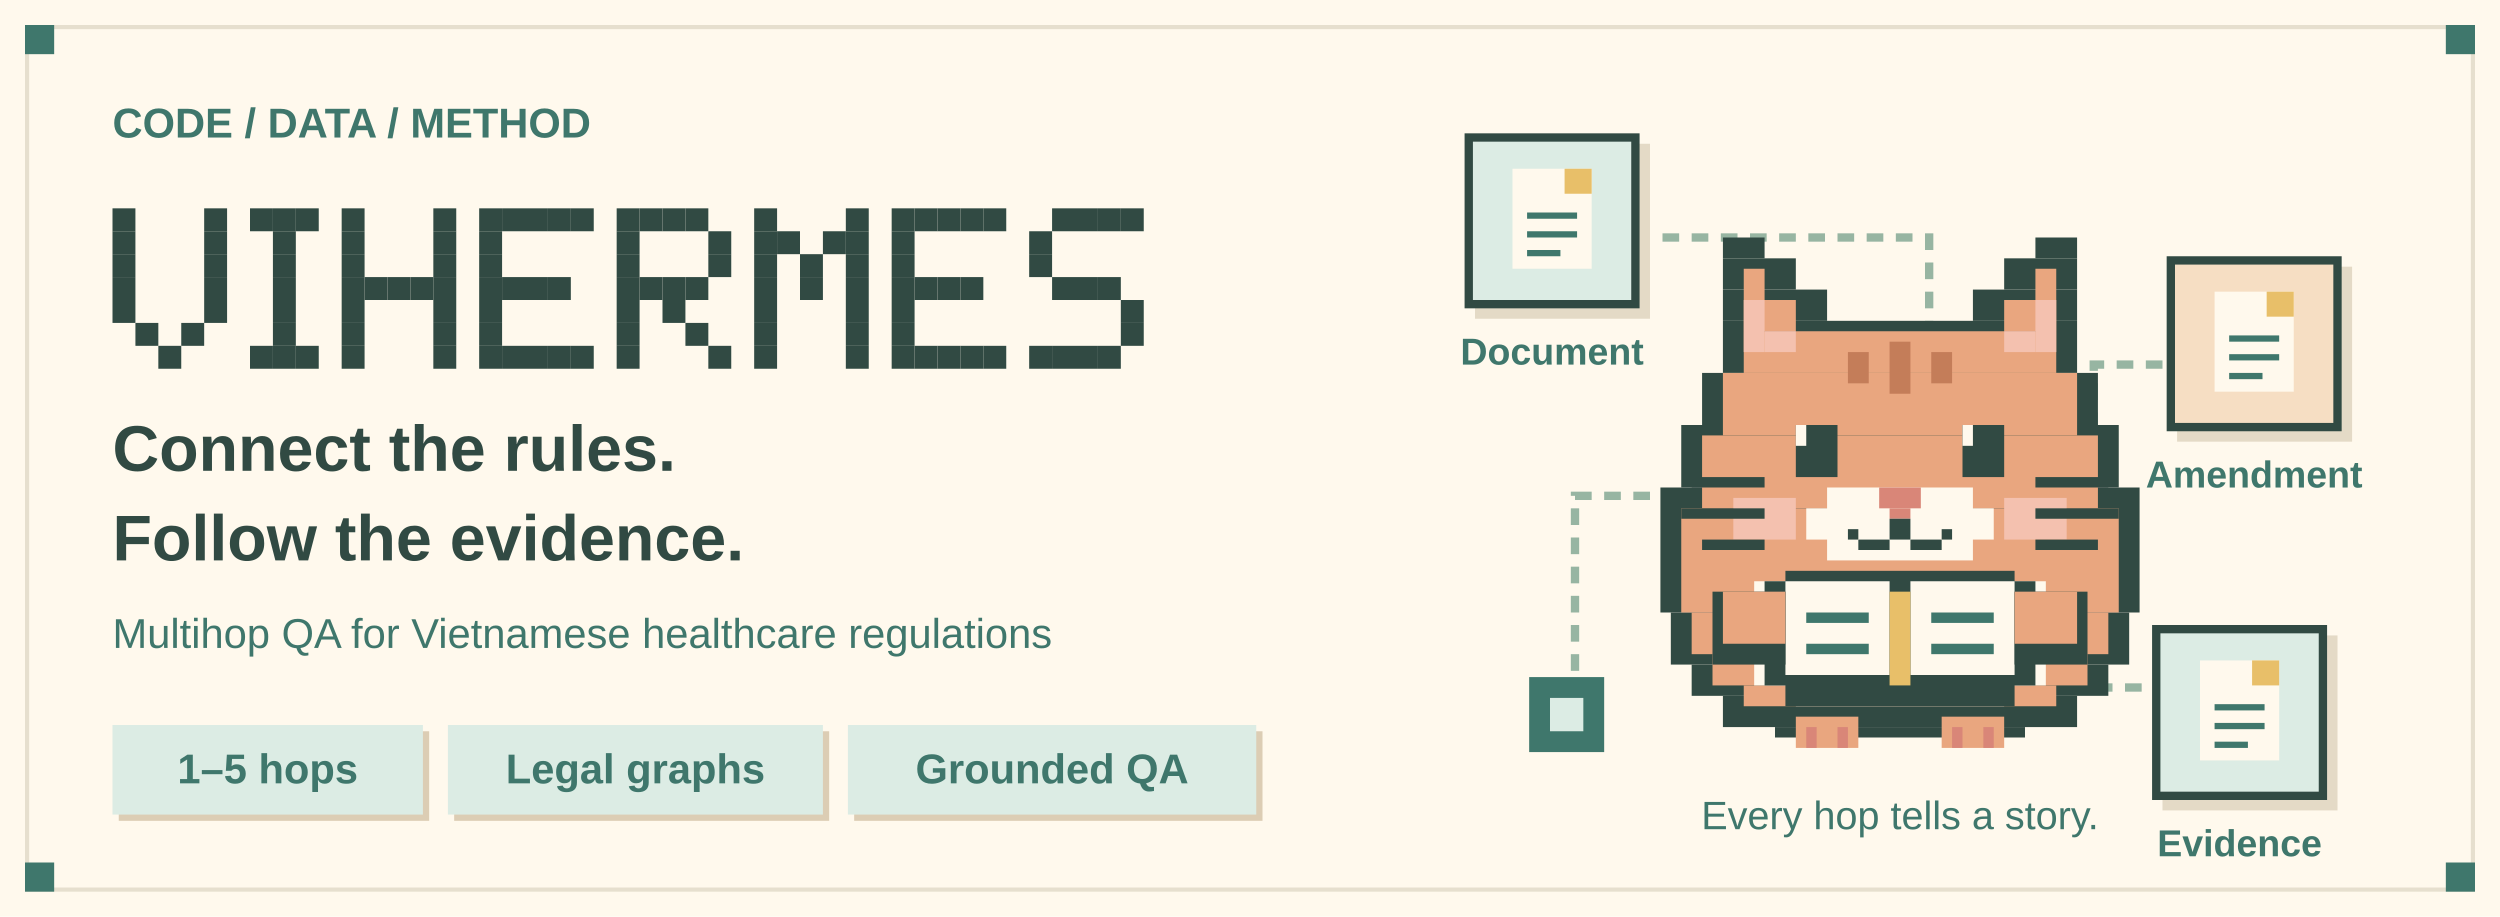
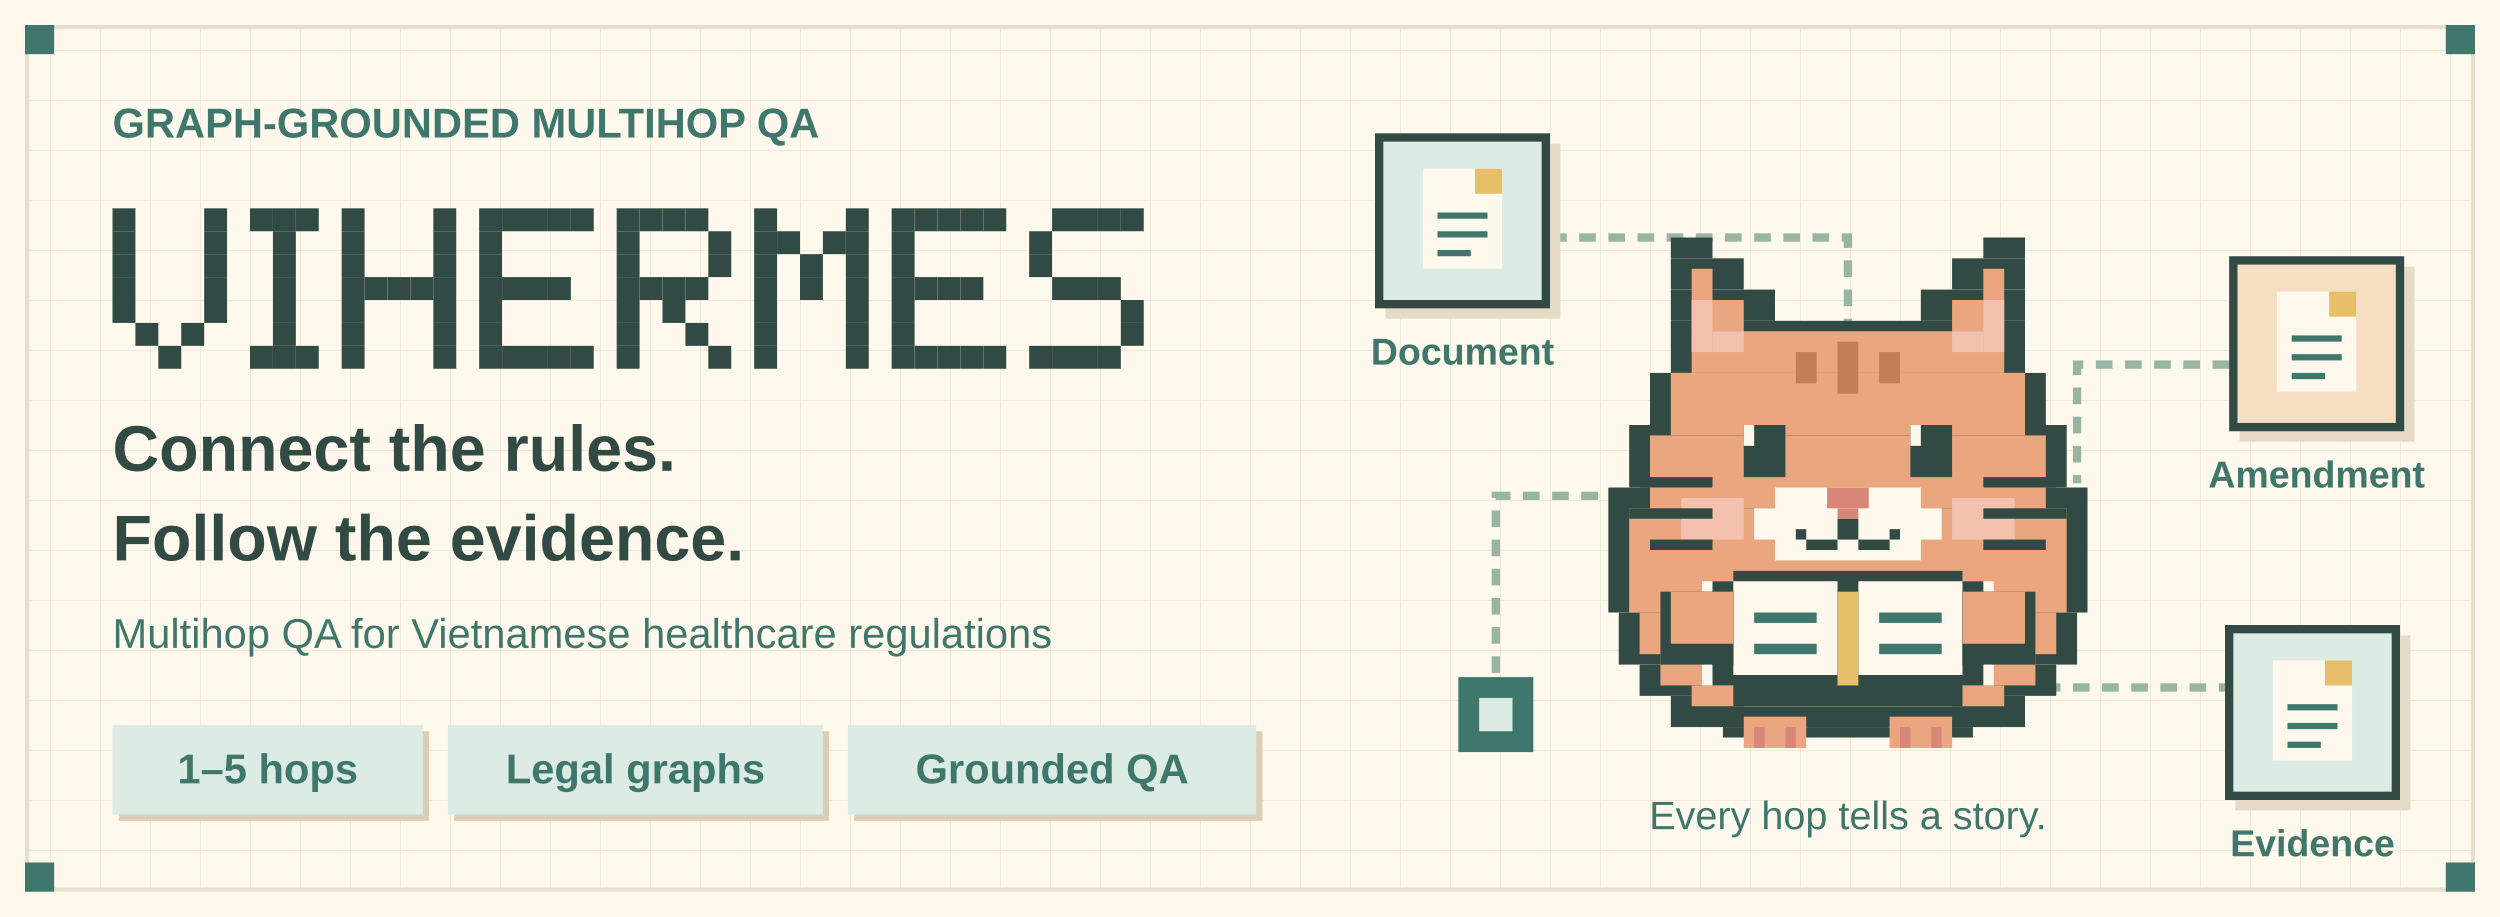
<svg xmlns="http://www.w3.org/2000/svg" width="1200" height="440" viewBox="0 0 1200 440" role="img">
  <rect x="0" y="0" width="1200" height="440" fill="#FFF9ED" />
  <rect x="12" y="12" width="1176" height="416" fill="#E6DFCE" />
  <rect x="14" y="14" width="1172" height="412" fill="#FFF9ED" />
+   <defs>
+     <pattern id="pixel-grid" width="24" height="24" patternUnits="userSpaceOnUse">
+       <path d="M24 0H0V24" fill="none" stroke="#E5DDCA" stroke-width="0.8" opacity="0.65" />
+     </pattern>
+   </defs>
+   <rect x="14" y="14" width="1172" height="412" fill="url(#pixel-grid)" />
  <rect x="12" y="12" width="14" height="14" fill="#3F776C" />
  <rect x="1174" y="12" width="14" height="14" fill="#3F776C" />
  <rect x="12" y="414" width="14" height="14" fill="#3F776C" />
  <rect x="1174" y="414" width="14" height="14" fill="#3F776C" />
-   <text x="54" y="66" font-family="Verdana,Arial,sans-serif" font-size="20" font-weight="700" text-anchor="start" fill="#3F776C">CODE  /  DATA  /  METHOD</text>
+   <text x="54" y="66" font-family="Verdana,Arial,sans-serif" font-size="20" font-weight="700" text-anchor="start" fill="#3F776C">GRAPH-GROUNDED MULTIHOP QA</text>
  <rect x="54" y="100" width="11" height="11" fill="#314A43" />
  <rect x="98" y="100" width="11" height="11" fill="#314A43" />
  <rect x="54" y="111" width="11" height="11" fill="#314A43" />
  <rect x="98" y="111" width="11" height="11" fill="#314A43" />
  <rect x="54" y="122" width="11" height="11" fill="#314A43" />
  <rect x="98" y="122" width="11" height="11" fill="#314A43" />
  <rect x="54" y="133" width="11" height="11" fill="#314A43" />
  <rect x="98" y="133" width="11" height="11" fill="#314A43" />
  <rect x="54" y="144" width="11" height="11" fill="#314A43" />
  <rect x="98" y="144" width="11" height="11" fill="#314A43" />
  <rect x="65" y="155" width="11" height="11" fill="#314A43" />
  <rect x="87" y="155" width="11" height="11" fill="#314A43" />
  <rect x="76" y="166" width="11" height="11" fill="#314A43" />
  <rect x="120" y="100" width="11" height="11" fill="#314A43" />
  <rect x="131" y="100" width="11" height="11" fill="#314A43" />
  <rect x="142" y="100" width="11" height="11" fill="#314A43" />
  <rect x="131" y="111" width="11" height="11" fill="#314A43" />
  <rect x="131" y="122" width="11" height="11" fill="#314A43" />
  <rect x="131" y="133" width="11" height="11" fill="#314A43" />
  <rect x="131" y="144" width="11" height="11" fill="#314A43" />
  <rect x="131" y="155" width="11" height="11" fill="#314A43" />
  <rect x="120" y="166" width="11" height="11" fill="#314A43" />
  <rect x="131" y="166" width="11" height="11" fill="#314A43" />
  <rect x="142" y="166" width="11" height="11" fill="#314A43" />
  <rect x="164" y="100" width="11" height="11" fill="#314A43" />
  <rect x="208" y="100" width="11" height="11" fill="#314A43" />
  <rect x="164" y="111" width="11" height="11" fill="#314A43" />
  <rect x="208" y="111" width="11" height="11" fill="#314A43" />
  <rect x="164" y="122" width="11" height="11" fill="#314A43" />
  <rect x="208" y="122" width="11" height="11" fill="#314A43" />
  <rect x="164" y="133" width="11" height="11" fill="#314A43" />
  <rect x="175" y="133" width="11" height="11" fill="#314A43" />
  <rect x="186" y="133" width="11" height="11" fill="#314A43" />
  <rect x="197" y="133" width="11" height="11" fill="#314A43" />
  <rect x="208" y="133" width="11" height="11" fill="#314A43" />
  <rect x="164" y="144" width="11" height="11" fill="#314A43" />
  <rect x="208" y="144" width="11" height="11" fill="#314A43" />
  <rect x="164" y="155" width="11" height="11" fill="#314A43" />
  <rect x="208" y="155" width="11" height="11" fill="#314A43" />
  <rect x="164" y="166" width="11" height="11" fill="#314A43" />
  <rect x="208" y="166" width="11" height="11" fill="#314A43" />
  <rect x="230" y="100" width="11" height="11" fill="#314A43" />
  <rect x="241" y="100" width="11" height="11" fill="#314A43" />
  <rect x="252" y="100" width="11" height="11" fill="#314A43" />
  <rect x="263" y="100" width="11" height="11" fill="#314A43" />
  <rect x="274" y="100" width="11" height="11" fill="#314A43" />
  <rect x="230" y="111" width="11" height="11" fill="#314A43" />
  <rect x="230" y="122" width="11" height="11" fill="#314A43" />
  <rect x="230" y="133" width="11" height="11" fill="#314A43" />
  <rect x="241" y="133" width="11" height="11" fill="#314A43" />
  <rect x="252" y="133" width="11" height="11" fill="#314A43" />
  <rect x="263" y="133" width="11" height="11" fill="#314A43" />
  <rect x="230" y="144" width="11" height="11" fill="#314A43" />
  <rect x="230" y="155" width="11" height="11" fill="#314A43" />
  <rect x="230" y="166" width="11" height="11" fill="#314A43" />
  <rect x="241" y="166" width="11" height="11" fill="#314A43" />
  <rect x="252" y="166" width="11" height="11" fill="#314A43" />
  <rect x="263" y="166" width="11" height="11" fill="#314A43" />
  <rect x="274" y="166" width="11" height="11" fill="#314A43" />
  <rect x="296" y="100" width="11" height="11" fill="#314A43" />
  <rect x="307" y="100" width="11" height="11" fill="#314A43" />
  <rect x="318" y="100" width="11" height="11" fill="#314A43" />
  <rect x="329" y="100" width="11" height="11" fill="#314A43" />
  <rect x="296" y="111" width="11" height="11" fill="#314A43" />
  <rect x="340" y="111" width="11" height="11" fill="#314A43" />
  <rect x="296" y="122" width="11" height="11" fill="#314A43" />
  <rect x="340" y="122" width="11" height="11" fill="#314A43" />
  <rect x="296" y="133" width="11" height="11" fill="#314A43" />
  <rect x="307" y="133" width="11" height="11" fill="#314A43" />
  <rect x="318" y="133" width="11" height="11" fill="#314A43" />
  <rect x="329" y="133" width="11" height="11" fill="#314A43" />
  <rect x="296" y="144" width="11" height="11" fill="#314A43" />
  <rect x="318" y="144" width="11" height="11" fill="#314A43" />
  <rect x="296" y="155" width="11" height="11" fill="#314A43" />
  <rect x="329" y="155" width="11" height="11" fill="#314A43" />
  <rect x="296" y="166" width="11" height="11" fill="#314A43" />
  <rect x="340" y="166" width="11" height="11" fill="#314A43" />
  <rect x="362" y="100" width="11" height="11" fill="#314A43" />
  <rect x="406" y="100" width="11" height="11" fill="#314A43" />
  <rect x="362" y="111" width="11" height="11" fill="#314A43" />
  <rect x="373" y="111" width="11" height="11" fill="#314A43" />
  <rect x="395" y="111" width="11" height="11" fill="#314A43" />
  <rect x="406" y="111" width="11" height="11" fill="#314A43" />
  <rect x="362" y="122" width="11" height="11" fill="#314A43" />
  <rect x="384" y="122" width="11" height="11" fill="#314A43" />
  <rect x="406" y="122" width="11" height="11" fill="#314A43" />
  <rect x="362" y="133" width="11" height="11" fill="#314A43" />
  <rect x="384" y="133" width="11" height="11" fill="#314A43" />
  <rect x="406" y="133" width="11" height="11" fill="#314A43" />
  <rect x="362" y="144" width="11" height="11" fill="#314A43" />
  <rect x="406" y="144" width="11" height="11" fill="#314A43" />
  <rect x="362" y="155" width="11" height="11" fill="#314A43" />
  <rect x="406" y="155" width="11" height="11" fill="#314A43" />
  <rect x="362" y="166" width="11" height="11" fill="#314A43" />
  <rect x="406" y="166" width="11" height="11" fill="#314A43" />
  <rect x="428" y="100" width="11" height="11" fill="#314A43" />
  <rect x="439" y="100" width="11" height="11" fill="#314A43" />
  <rect x="450" y="100" width="11" height="11" fill="#314A43" />
  <rect x="461" y="100" width="11" height="11" fill="#314A43" />
  <rect x="472" y="100" width="11" height="11" fill="#314A43" />
  <rect x="428" y="111" width="11" height="11" fill="#314A43" />
  <rect x="428" y="122" width="11" height="11" fill="#314A43" />
  <rect x="428" y="133" width="11" height="11" fill="#314A43" />
  <rect x="439" y="133" width="11" height="11" fill="#314A43" />
  <rect x="450" y="133" width="11" height="11" fill="#314A43" />
  <rect x="461" y="133" width="11" height="11" fill="#314A43" />
  <rect x="428" y="144" width="11" height="11" fill="#314A43" />
  <rect x="428" y="155" width="11" height="11" fill="#314A43" />
  <rect x="428" y="166" width="11" height="11" fill="#314A43" />
  <rect x="439" y="166" width="11" height="11" fill="#314A43" />
  <rect x="450" y="166" width="11" height="11" fill="#314A43" />
  <rect x="461" y="166" width="11" height="11" fill="#314A43" />
  <rect x="472" y="166" width="11" height="11" fill="#314A43" />
  <rect x="505" y="100" width="11" height="11" fill="#314A43" />
  <rect x="516" y="100" width="11" height="11" fill="#314A43" />
  <rect x="527" y="100" width="11" height="11" fill="#314A43" />
  <rect x="538" y="100" width="11" height="11" fill="#314A43" />
  <rect x="494" y="111" width="11" height="11" fill="#314A43" />
  <rect x="494" y="122" width="11" height="11" fill="#314A43" />
  <rect x="505" y="133" width="11" height="11" fill="#314A43" />
  <rect x="516" y="133" width="11" height="11" fill="#314A43" />
  <rect x="527" y="133" width="11" height="11" fill="#314A43" />
  <rect x="538" y="144" width="11" height="11" fill="#314A43" />
  <rect x="538" y="155" width="11" height="11" fill="#314A43" />
  <rect x="494" y="166" width="11" height="11" fill="#314A43" />
  <rect x="505" y="166" width="11" height="11" fill="#314A43" />
  <rect x="516" y="166" width="11" height="11" fill="#314A43" />
  <rect x="527" y="166" width="11" height="11" fill="#314A43" />
  <text x="54" y="226" font-family="Verdana,Arial,sans-serif" font-size="31" font-weight="700" text-anchor="start" fill="#314A43">Connect the rules.</text>
  <text x="54" y="269" font-family="Verdana,Arial,sans-serif" font-size="31" font-weight="700" text-anchor="start" fill="#314A43">Follow the evidence.</text>
  <text x="54" y="311" font-family="Verdana,Arial,sans-serif" font-size="20" font-weight="400" text-anchor="start" fill="#3F776C">Multihop QA for Vietnamese healthcare regulations</text>
  <rect x="57" y="351" width="149" height="43" fill="#DCCDB4" />
  <rect x="54" y="348" width="149" height="43" fill="#DCECE4" />
  <text x="128.5" y="376" font-family="Verdana,Arial,sans-serif" font-size="20" font-weight="600" text-anchor="middle" fill="#3F776C">1–5 hops</text>
  <rect x="218" y="351" width="180" height="43" fill="#DCCDB4" />
  <rect x="215" y="348" width="180" height="43" fill="#DCECE4" />
  <text x="305.0" y="376" font-family="Verdana,Arial,sans-serif" font-size="20" font-weight="600" text-anchor="middle" fill="#3F776C">Legal graphs</text>
  <rect x="410" y="351" width="196" height="43" fill="#DCCDB4" />
  <rect x="407" y="348" width="196" height="43" fill="#DCECE4" />
  <text x="505.0" y="376" font-family="Verdana,Arial,sans-serif" font-size="20" font-weight="600" text-anchor="middle" fill="#3F776C">Grounded QA</text>
  <g fill="none" stroke="#97B5A2" stroke-width="4" stroke-dasharray="8 6">
-     <path d="M784 114H926V164" />
-     <path d="M1080 175H1005V232" />
-     <path d="M926 270V330H1074" />
-     <path d="M834 238H756V332" />
-   </g>
-   <rect x="708" y="69" width="84" height="84" fill="#E4DAC6" />
-   <rect x="703" y="64" width="84" height="84" fill="#314A43" />
-   <rect x="707" y="68" width="76" height="76" fill="#DCECE4" />
-   <rect x="726" y="81" width="38" height="48" fill="#FFF9ED" />
-   <rect x="751" y="81" width="13" height="12" fill="#E8BF69" />
-   <rect x="733" y="102" width="24" height="3" fill="#3F776C" />
-   <rect x="733" y="111" width="24" height="3" fill="#3F776C" />
-   <rect x="733" y="120" width="16" height="3" fill="#3F776C" />
-   <text x="745" y="175" font-family="Verdana,Arial,sans-serif" font-size="18" font-weight="600" text-anchor="middle" fill="#3F776C">Document</text>
-   <rect x="1045" y="128" width="84" height="84" fill="#E4DAC6" />
-   <rect x="1040" y="123" width="84" height="84" fill="#314A43" />
-   <rect x="1044" y="127" width="76" height="76" fill="#F6DEC3" />
-   <rect x="1063" y="140" width="38" height="48" fill="#FFF9ED" />
-   <rect x="1088" y="140" width="13" height="12" fill="#E8BF69" />
-   <rect x="1070" y="161" width="24" height="3" fill="#3F776C" />
-   <rect x="1070" y="170" width="24" height="3" fill="#3F776C" />
-   <rect x="1070" y="179" width="16" height="3" fill="#3F776C" />
-   <text x="1082" y="234" font-family="Verdana,Arial,sans-serif" font-size="18" font-weight="600" text-anchor="middle" fill="#3F776C">Amendment</text>
-   <rect x="1038" y="305" width="84" height="84" fill="#E4DAC6" />
-   <rect x="1033" y="300" width="84" height="84" fill="#314A43" />
-   <rect x="1037" y="304" width="76" height="76" fill="#DCECE4" />
-   <rect x="1056" y="317" width="38" height="48" fill="#FFF9ED" />
-   <rect x="1081" y="317" width="13" height="12" fill="#E8BF69" />
-   <rect x="1063" y="338" width="24" height="3" fill="#3F776C" />
-   <rect x="1063" y="347" width="24" height="3" fill="#3F776C" />
-   <rect x="1063" y="356" width="16" height="3" fill="#3F776C" />
-   <text x="1075" y="411" font-family="Verdana,Arial,sans-serif" font-size="18" font-weight="600" text-anchor="middle" fill="#3F776C">Evidence</text>
-   <g transform="translate(812 114) scale(5)">
+     <path d="M744 114H887V164" />
+     <path d="M1112 175H997V232" />
+     <path d="M887 270V330H1110" />
+     <path d="M809 238H718V332" />
+   </g>
+   <g transform="translate(-43 0)">
+     <rect x="708" y="69" width="84" height="84" fill="#E4DAC6" />
+     <rect x="703" y="64" width="84" height="84" fill="#314A43" />
+     <rect x="707" y="68" width="76" height="76" fill="#DCECE4" />
+     <rect x="726" y="81" width="38" height="48" fill="#FFF9ED" />
+     <rect x="751" y="81" width="13" height="12" fill="#E8BF69" />
+     <rect x="733" y="102" width="24" height="3" fill="#3F776C" />
+     <rect x="733" y="111" width="24" height="3" fill="#3F776C" />
+     <rect x="733" y="120" width="16" height="3" fill="#3F776C" />
+     <text x="745" y="175" font-family="Verdana,Arial,sans-serif" font-size="18" font-weight="600" text-anchor="middle" fill="#3F776C">Document</text>
+   </g>
+   <g transform="translate(30 0)">
+     <rect x="1045" y="128" width="84" height="84" fill="#E4DAC6" />
+     <rect x="1040" y="123" width="84" height="84" fill="#314A43" />
+     <rect x="1044" y="127" width="76" height="76" fill="#F6DEC3" />
+     <rect x="1063" y="140" width="38" height="48" fill="#FFF9ED" />
+     <rect x="1088" y="140" width="13" height="12" fill="#E8BF69" />
+     <rect x="1070" y="161" width="24" height="3" fill="#3F776C" />
+     <rect x="1070" y="170" width="24" height="3" fill="#3F776C" />
+     <rect x="1070" y="179" width="16" height="3" fill="#3F776C" />
+     <text x="1082" y="234" font-family="Verdana,Arial,sans-serif" font-size="18" font-weight="600" text-anchor="middle" fill="#3F776C">Amendment</text>
+   </g>
+   <g transform="translate(35 0)">
+     <rect x="1038" y="305" width="84" height="84" fill="#E4DAC6" />
+     <rect x="1033" y="300" width="84" height="84" fill="#314A43" />
+     <rect x="1037" y="304" width="76" height="76" fill="#DCECE4" />
+     <rect x="1056" y="317" width="38" height="48" fill="#FFF9ED" />
+     <rect x="1081" y="317" width="13" height="12" fill="#E8BF69" />
+     <rect x="1063" y="338" width="24" height="3" fill="#3F776C" />
+     <rect x="1063" y="347" width="24" height="3" fill="#3F776C" />
+     <rect x="1063" y="356" width="16" height="3" fill="#3F776C" />
+     <text x="1075" y="411" font-family="Verdana,Arial,sans-serif" font-size="18" font-weight="600" text-anchor="middle" fill="#3F776C">Evidence</text>
+   </g>
+   <g transform="translate(787 114) scale(5)">
    <rect x="3" y="0" width="4" height="2" fill="#314A43" />
    <rect x="33" y="0" width="4" height="2" fill="#314A43" />
    <rect x="3" y="2" width="7" height="3" fill="#314A43" />
    <rect x="30" y="2" width="7" height="3" fill="#314A43" />
    <rect x="3" y="5" width="10" height="3" fill="#314A43" />
    <rect x="27" y="5" width="10" height="3" fill="#314A43" />
    <rect x="3" y="8" width="34" height="5" fill="#314A43" />
    <rect x="1" y="13" width="38" height="5" fill="#314A43" />
    <rect x="-1" y="18" width="42" height="6" fill="#314A43" />
    <rect x="-3" y="24" width="46" height="12" fill="#314A43" />
    <rect x="-2" y="36" width="44" height="5" fill="#314A43" />
    <rect x="0" y="41" width="40" height="3" fill="#314A43" />
    <rect x="3" y="44" width="34" height="3" fill="#314A43" />
    <rect x="8" y="47" width="24" height="1" fill="#314A43" />
    <rect x="5" y="3" width="2" height="3" fill="#E9A67F" />
    <rect x="5" y="6" width="5" height="3" fill="#E9A67F" />
    <rect x="33" y="3" width="2" height="3" fill="#E9A67F" />
    <rect x="30" y="6" width="5" height="3" fill="#E9A67F" />
    <rect x="5" y="9" width="30" height="4" fill="#E9A67F" />
    <rect x="3" y="13" width="34" height="6" fill="#E9A67F" />
    <rect x="1" y="19" width="38" height="7" fill="#E9A67F" />
    <rect x="-1" y="26" width="42" height="10" fill="#E9A67F" />
    <rect x="0" y="36" width="40" height="4" fill="#E9A67F" />
    <rect x="2" y="40" width="36" height="3" fill="#E9A67F" />
    <rect x="5" y="43" width="30" height="2" fill="#E9A67F" />
    <rect x="5" y="6" width="2" height="5" fill="#F4C1AF" />
    <rect x="7" y="9" width="3" height="2" fill="#F4C1AF" />
    <rect x="33" y="6" width="2" height="5" fill="#F4C1AF" />
    <rect x="30" y="9" width="3" height="2" fill="#F4C1AF" />
    <rect x="15" y="11" width="2" height="3" fill="#C47D59" />
    <rect x="19" y="10" width="2" height="5" fill="#C47D59" />
    <rect x="23" y="11" width="2" height="3" fill="#C47D59" />
    <rect x="10" y="18" width="4" height="5" fill="#314A43" />
    <rect x="26" y="18" width="4" height="5" fill="#314A43" />
    <rect x="10" y="18" width="1" height="2" fill="#FFF9ED" />
    <rect x="26" y="18" width="1" height="2" fill="#FFF9ED" />
    <rect x="13" y="24" width="14" height="7" fill="#FFF9ED" />
    <rect x="11" y="26" width="18" height="3" fill="#FFF9ED" />
    <rect x="18" y="24" width="4" height="2" fill="#D98678" />
    <rect x="19" y="26" width="2" height="1" fill="#D98678" />
    <rect x="19" y="27" width="2" height="2" fill="#314A43" />
    <rect x="16" y="29" width="3" height="1" fill="#314A43" />
    <rect x="21" y="29" width="3" height="1" fill="#314A43" />
    <rect x="15" y="28" width="1" height="1" fill="#314A43" />
    <rect x="24" y="28" width="1" height="1" fill="#314A43" />
    <rect x="4" y="25" width="6" height="4" fill="#F4C1AF" />
    <rect x="30" y="25" width="6" height="4" fill="#F4C1AF" />
    <rect x="0" y="23" width="7" height="1" fill="#314A43" />
    <rect x="-1" y="26" width="8" height="1" fill="#314A43" />
    <rect x="1" y="29" width="6" height="1" fill="#314A43" />
    <rect x="33" y="23" width="7" height="1" fill="#314A43" />
    <rect x="33" y="26" width="8" height="1" fill="#314A43" />
    <rect x="33" y="29" width="6" height="1" fill="#314A43" />
    <rect x="6" y="33" width="28" height="10" fill="#FFF9ED" />
    <rect x="10" y="43" width="20" height="2" fill="#FFF9ED" />
    <rect x="9" y="32" width="22" height="13" fill="#314A43" />
    <rect x="7" y="33" width="26" height="10" fill="#314A43" />
    <rect x="9" y="33" width="10" height="9" fill="#FFF9ED" />
    <rect x="21" y="33" width="10" height="9" fill="#FFF9ED" />
    <rect x="19" y="34" width="2" height="9" fill="#E8BF69" />
    <rect x="11" y="36" width="6" height="1" fill="#3F776C" />
    <rect x="11" y="39" width="6" height="1" fill="#3F776C" />
    <rect x="23" y="36" width="6" height="1" fill="#3F776C" />
    <rect x="23" y="39" width="6" height="1" fill="#3F776C" />
    <rect x="2" y="34" width="7" height="7" fill="#314A43" />
    <rect x="31" y="34" width="7" height="7" fill="#314A43" />
    <rect x="3" y="34" width="6" height="5" fill="#E9A67F" />
    <rect x="31" y="34" width="6" height="5" fill="#E9A67F" />
    <rect x="10" y="46" width="6" height="3" fill="#E9A67F" />
    <rect x="24" y="46" width="6" height="3" fill="#E9A67F" />
    <rect x="11" y="47" width="1" height="2" fill="#D98678" />
    <rect x="14" y="47" width="1" height="2" fill="#D98678" />
    <rect x="25" y="47" width="1" height="2" fill="#D98678" />
    <rect x="28" y="47" width="1" height="2" fill="#D98678" />
  </g>
-   <rect x="734" y="325" width="36" height="36" fill="#3F776C" />
-   <rect x="744" y="335" width="16" height="16" fill="#DCECE4" />
-   <text x="912" y="398" font-family="Verdana,Arial,sans-serif" font-size="19" font-weight="400" text-anchor="middle" fill="#3F776C">Every hop tells a story.</text>
+   <rect x="700" y="325" width="36" height="36" fill="#3F776C" />
+   <rect x="710" y="335" width="16" height="16" fill="#DCECE4" />
+   <text x="887" y="398" font-family="Verdana,Arial,sans-serif" font-size="19" font-weight="400" text-anchor="middle" fill="#3F776C">Every hop tells a story.</text>
</svg>
